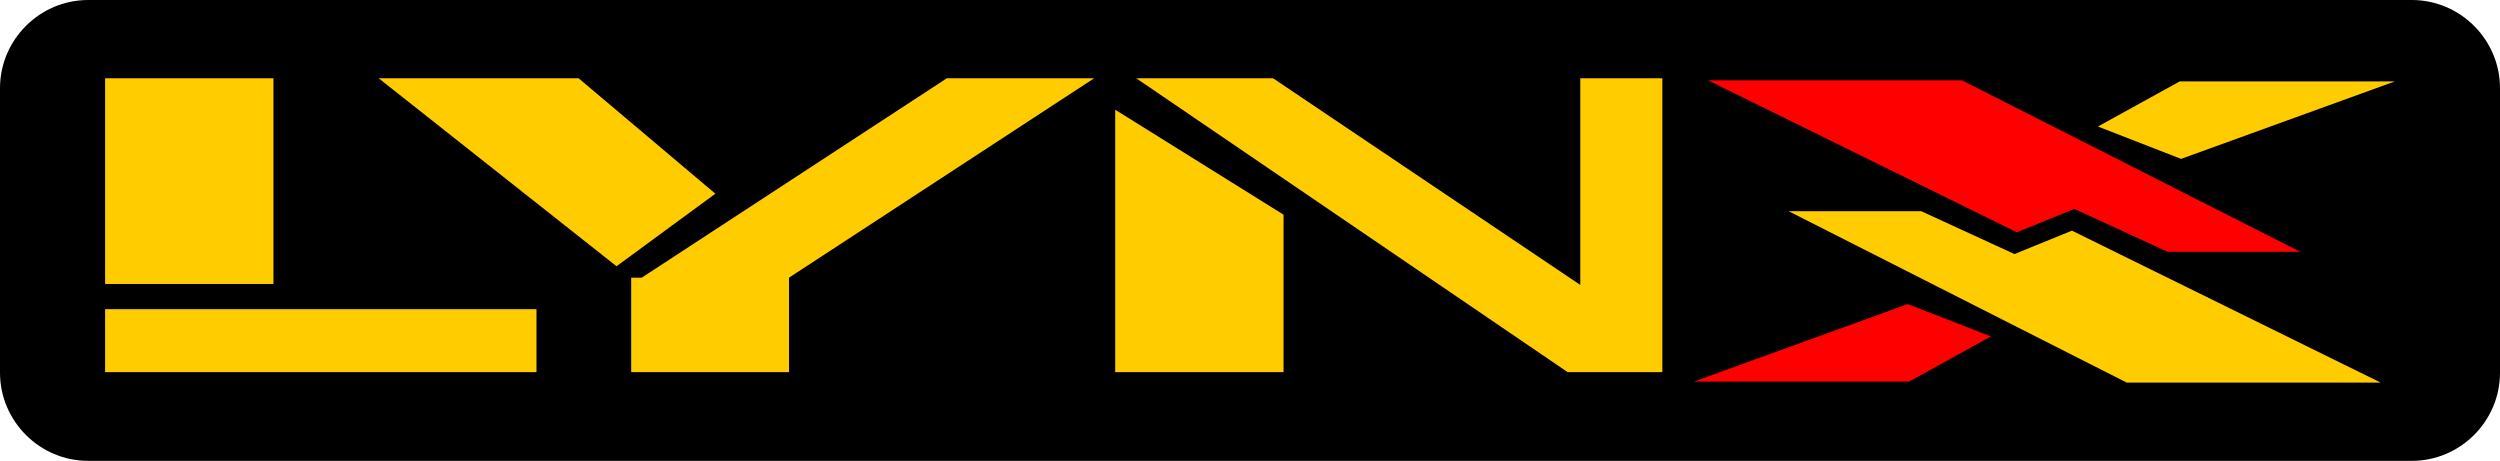
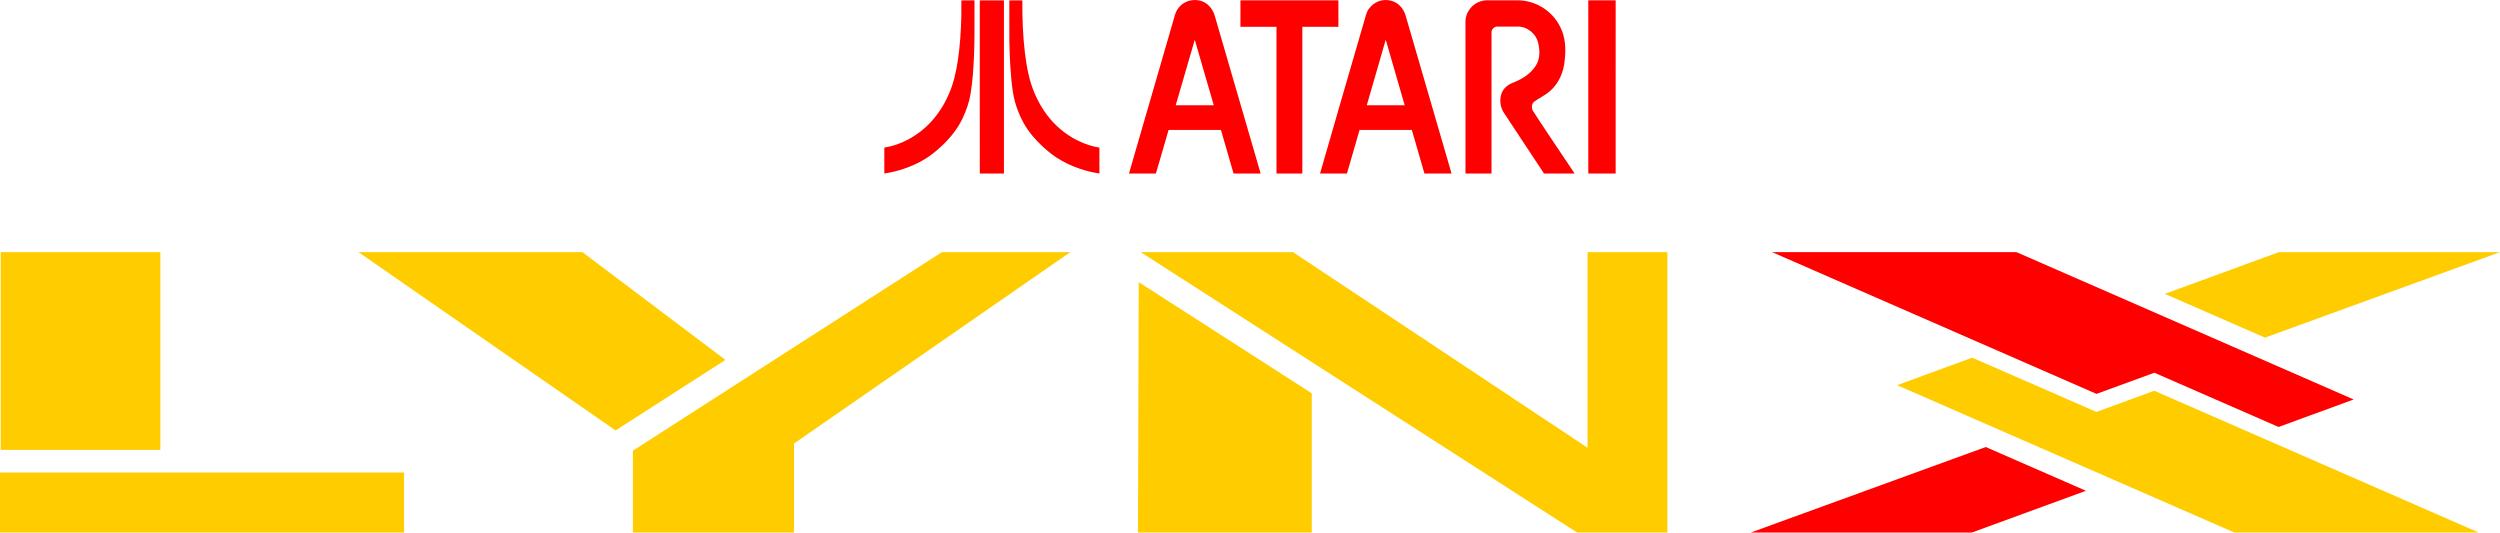
- <svg xmlns="http://www.w3.org/2000/svg" version="1.1" x="0px" y="0px" width="566.929px" height="104.51px" viewBox="0 0 566.929 104.51" enable-background="new 0 0 566.929 104.51" xml:space="preserve">
-   <g id="Layer_2">
-     <g>
-       <path d="M566.929,84.51c0,11-9,20-20,20H20c-11,0-20-9-20-20V20C0,9,9,0,20,0h526.929c11,0,20,9,20,20V84.51z" />
-     </g>
-   </g>
-   <g id="Layer_1">
-     <g>
-       <polygon fill="#FF0000" points="432.612,68.958 384.13,86.539 432.921,86.539 451.475,76.296   " />
-       <polygon fill="#FF0000" points="387.336,18.221 444.932,18.221 521.617,57.097 491.545,57.097 470.401,47.377 457.365,52.681       " />
-       <polygon fill="#FFCC00" points="494.603,36.031 543.091,18.458 494.302,18.458 475.749,28.693   " />
-       <polygon fill="#FFCC00" points="539.886,86.768 482.291,86.768 405.605,47.892 435.676,47.892 456.822,57.613 469.857,52.308       " />
-       <rect x="23.837" y="17.749" fill="#FFCC00" width="38.175" height="46.65" />
-       <rect x="23.837" y="70.11" fill="#FFCC00" width="97.824" height="14.281" />
-       <polygon fill="#FFCC00" points="85.87,17.749 131.21,17.749 162.227,43.926 139.807,60.375   " />
-       <polygon fill="#FFCC00" points="143.136,62.967 143.136,84.392 178.927,84.392 178.927,62.967 248.125,17.749 214.718,17.749     145.526,62.967   " />
-       <polygon fill="#FFCC00" points="252.899,24.885 291.074,48.686 291.074,84.392 252.899,84.392   " />
-       <polygon fill="#FFCC00" points="257.667,17.749 355.498,84.392 376.972,84.392 376.972,17.742 358.361,17.742 358.361,64.613     288.69,17.749   " />
-     </g>
-   </g>
+ <svg xmlns="http://www.w3.org/2000/svg" id="Layer_1" data-name="Layer 1" viewBox="0 0 3840 817.968">
+   <rect id="rect5539" x="1.09" y="387.298" width="245.22" height="303.72" style="fill:#fc0" />
+   <rect id="rect5541" y="725.738" width="620.66" height="92.23" style="fill:#fc0" />
+   <path id="path5543" d="M550.64,387.3h344l219.61,165.48L945.53,661.18Z" transform="translate(0 -0.00202)" style="fill:#fc0;fill-rule:evenodd" />
+   <path id="path5547" d="M1752.14,387.3,2422.45,817.97h138.67V387.3h-122.61V687.76L1986.15,387.3Z" transform="translate(0 -0.00202)" style="fill:#fc0;fill-rule:evenodd" />
+   <path id="path5549" d="M1749.1,433.37l265.76,170.75V817.97h-266.9Z" transform="translate(0 -0.00202)" style="fill:#fc0;fill-rule:evenodd" />
+   <path id="path5549-2" data-name="path5549" d="M1446.76,387.3,972.14,692.24V817.97h247.45V681.25l424.4-293.95Z" transform="translate(0 -0.00202)" style="fill:#fc0;fill-rule:evenodd" />
+   <path id="path5549-3" data-name="path5549" d="M1760.44,392.62,2026.2,563.37" transform="translate(0 -0.00202)" style="fill:#fc0;fill-rule:evenodd" />
+   <path id="path5551-7" d="M3431.99,817.97,2913.96,591.62l115.34-42.23,190.8,83.33,88.84-32.52,498.38,217.76H3431.99Z" transform="translate(0 -0.00202)" style="fill:#fc0;fill-rule:evenodd" />
+   <path id="path5553-8" d="M3203.98,753.85l-153.84-67.22L2689.19,817.97H3028.79Z" transform="translate(0 -0.00202)" style="fill:red;fill-rule:evenodd" />
+   <path id="path5551-7-2" data-name="path5551-7" d="M3097.2,387.25,3615.23,613.6l-115.34,42.23-190.8-83.33-88.84,32.52L2721.87,387.26H3097.2Z" transform="translate(0 -0.00202)" style="fill:red;fill-rule:evenodd" />
+   <path id="path5553-8-2" data-name="path5553-8" d="M3325.21,451.38l153.84,67.22L3840,387.25H3500.4Z" transform="translate(0 -0.00202)" style="fill:#fc0;fill-rule:evenodd" />
+   <path d="M1476.66.58c6.72-.02,13.44,0,20.16-.02.03,15.8,0,31.61.01,47.41.07,13.19-.3,26.38-.85,39.56-.9,19.03-2.09,38.1-5.24,56.91-2.16,12.97-6.65,25.48-12.22,37.35-9.08,19.14-23.34,35.33-39.38,48.95-14.35,12.62-31.47,21.82-49.48,28.04a169.133,169.133,0,0,1-31.35,7.72q.015-19.875,0-39.77a116.561,116.561,0,0,0,36.68-12.52,132.331,132.331,0,0,0,36.19-28.3,150.898,150.898,0,0,0,25.59-39.91c7.59-16.66,11.65-34.65,14.41-52.67,3.46-22.9,4.9-46.07,5.44-69.22C1476.7,16.26,1476.63,8.42,1476.66.58Z" transform="translate(0 -0.00202)" style="fill:red" />
+   <path d="M1504.93.61c12.37-.08,24.75-.01,37.12-.03V266.5c-12.34.03-24.69-.06-37.04.05-.16-28.26-.02-56.53-.07-84.79Q1504.925,91.16,1504.93.61Z" transform="translate(0 -0.00202)" style="fill:red" />
+   <path d="M1550.31.57c6.68,0,13.37-.02,20.05,0-.22,27.03.7,54.1,3.93,80.95,2.64,20.86,6.35,41.87,14.66,61.3,7.87,18.8,19.23,36.27,34.02,50.36a130.353,130.353,0,0,0,49.84,29.79,99.698,99.698,0,0,0,15.89,3.75q-.015,19.875,0,39.74a166.627,166.627,0,0,1-31.11-7.61,157.867,157.867,0,0,1-34.4-16.58,162.523,162.523,0,0,1-21.74-17.31c-11.25-10.37-21.32-22.16-28.88-35.51a155.346,155.346,0,0,1-13.61-33.09c-3.1-11.51-4.42-23.41-5.62-35.25-2.32-25.58-3.19-51.29-3.03-76.96Q1550.31,22.37,1550.31.57Z" transform="translate(0 -0.00202)" style="fill:red" />
+   <path d="M1810.68,11.56c10.34-13.23,31.75-15.49,44.44-4.39a34.478,34.478,0,0,1,10.69,16.89q35.235,121.26,70.55,242.48c-13.86.01-27.73-.03-41.6.01-6.54-22.29-12.92-44.62-19.38-66.92-26.81-.05-53.61-.01-80.42-.03q-9.84,33.45-19.49,66.96c-13.79-.05-27.58-.01-41.37-.03q33.48-115.68,67.09-231.32c2.67-8.05,3.68-17.06,9.49-23.65m24.48,49.53c-9.83,33.49-19.46,67.04-29.24,100.55,19.49.09,38.97.04,58.44.04Q1849.735,111.385,1835.16,61.09Z" transform="translate(0 -0.00202)" style="fill:red" />
+   <path d="M2102.76,13.3A31.767,31.767,0,0,1,2136.25.97c11.26,2.59,19.87,12.29,22.85,23.22q35.205,121.17,70.49,242.31c-13.89.11-27.76,0-41.65.05-6.46-22.31-12.84-44.64-19.35-66.95-26.77.01-53.53-.05-80.29.02-6.4,22.32-13,44.59-19.39,66.92-13.78.01-27.54-.01-41.32.01q33.465-116.31,67.37-232.5c2.35-6.99,3.26-14.71,7.8-20.75m-3.38,148.38q29.115.045,58.21.02c-9.66-33.6-19.47-67.16-29.09-100.75C2118.81,94.52,2109.03,128.08,2099.38,161.68Z" transform="translate(0 -0.00202)" style="fill:red" />
+   <path d="M1905.32.56H2055.78V41.14c-18.48.01-36.93-.02-55.39.01q0,112.695-.01,225.39H1960.7q0-112.695.01-225.39c-18.47-.04-36.93,0-55.4-.01Q1905.325,20.845,1905.32.56Z" transform="translate(0 -0.00202)" style="fill:red" />
+   <path d="M2273.68,2.21A33.824,33.824,0,0,1,2285.59.54c15.82.05,31.63.01,47.44.02,26.63.49,52.05,17.01,63.58,40.99,7.98,15.57,8.8,33.67,6.79,50.74-1.39,17.88-8.89,35.75-22.63,47.6-7.25,6.46-16.29,10.38-24.07,16.15-4.26,3.24-4.48,9.56-2.27,14.07,20.99,32.41,42.81,64.3,64.24,96.43-15.67.03-31.34-.04-47.02.03-20.51-30.82-40.82-61.79-61.25-92.65a34.293,34.293,0,0,1-4.05-30.44c2.8-7.69,9.53-13.31,17.01-16.22,14.28-5.45,28.37-14.01,36.28-27.5,6.02-10.13,5.7-22.63,3-33.72-3.17-14.39-17.2-25.72-32.02-25.22-10.25.07-20.49-.05-30.72.05-4.64-.11-8.99,3.92-8.93,8.61q-.075,108.54-.02,217.07c-13.33-.03-26.64,0-39.97-.02q-.045-116.835-.03-233.69C2251.03,19.2,2260.74,6.36,2273.68,2.21Z" transform="translate(0 -0.00202)" style="fill:red" />
+   <path d="M2439.62.56h42.06q-.015,133.005-.03,265.99c-14-.04-28.02,0-42.04-.01Q2439.625,133.535,2439.62.56Z" transform="translate(0 -0.00202)" style="fill:red" />
</svg>
